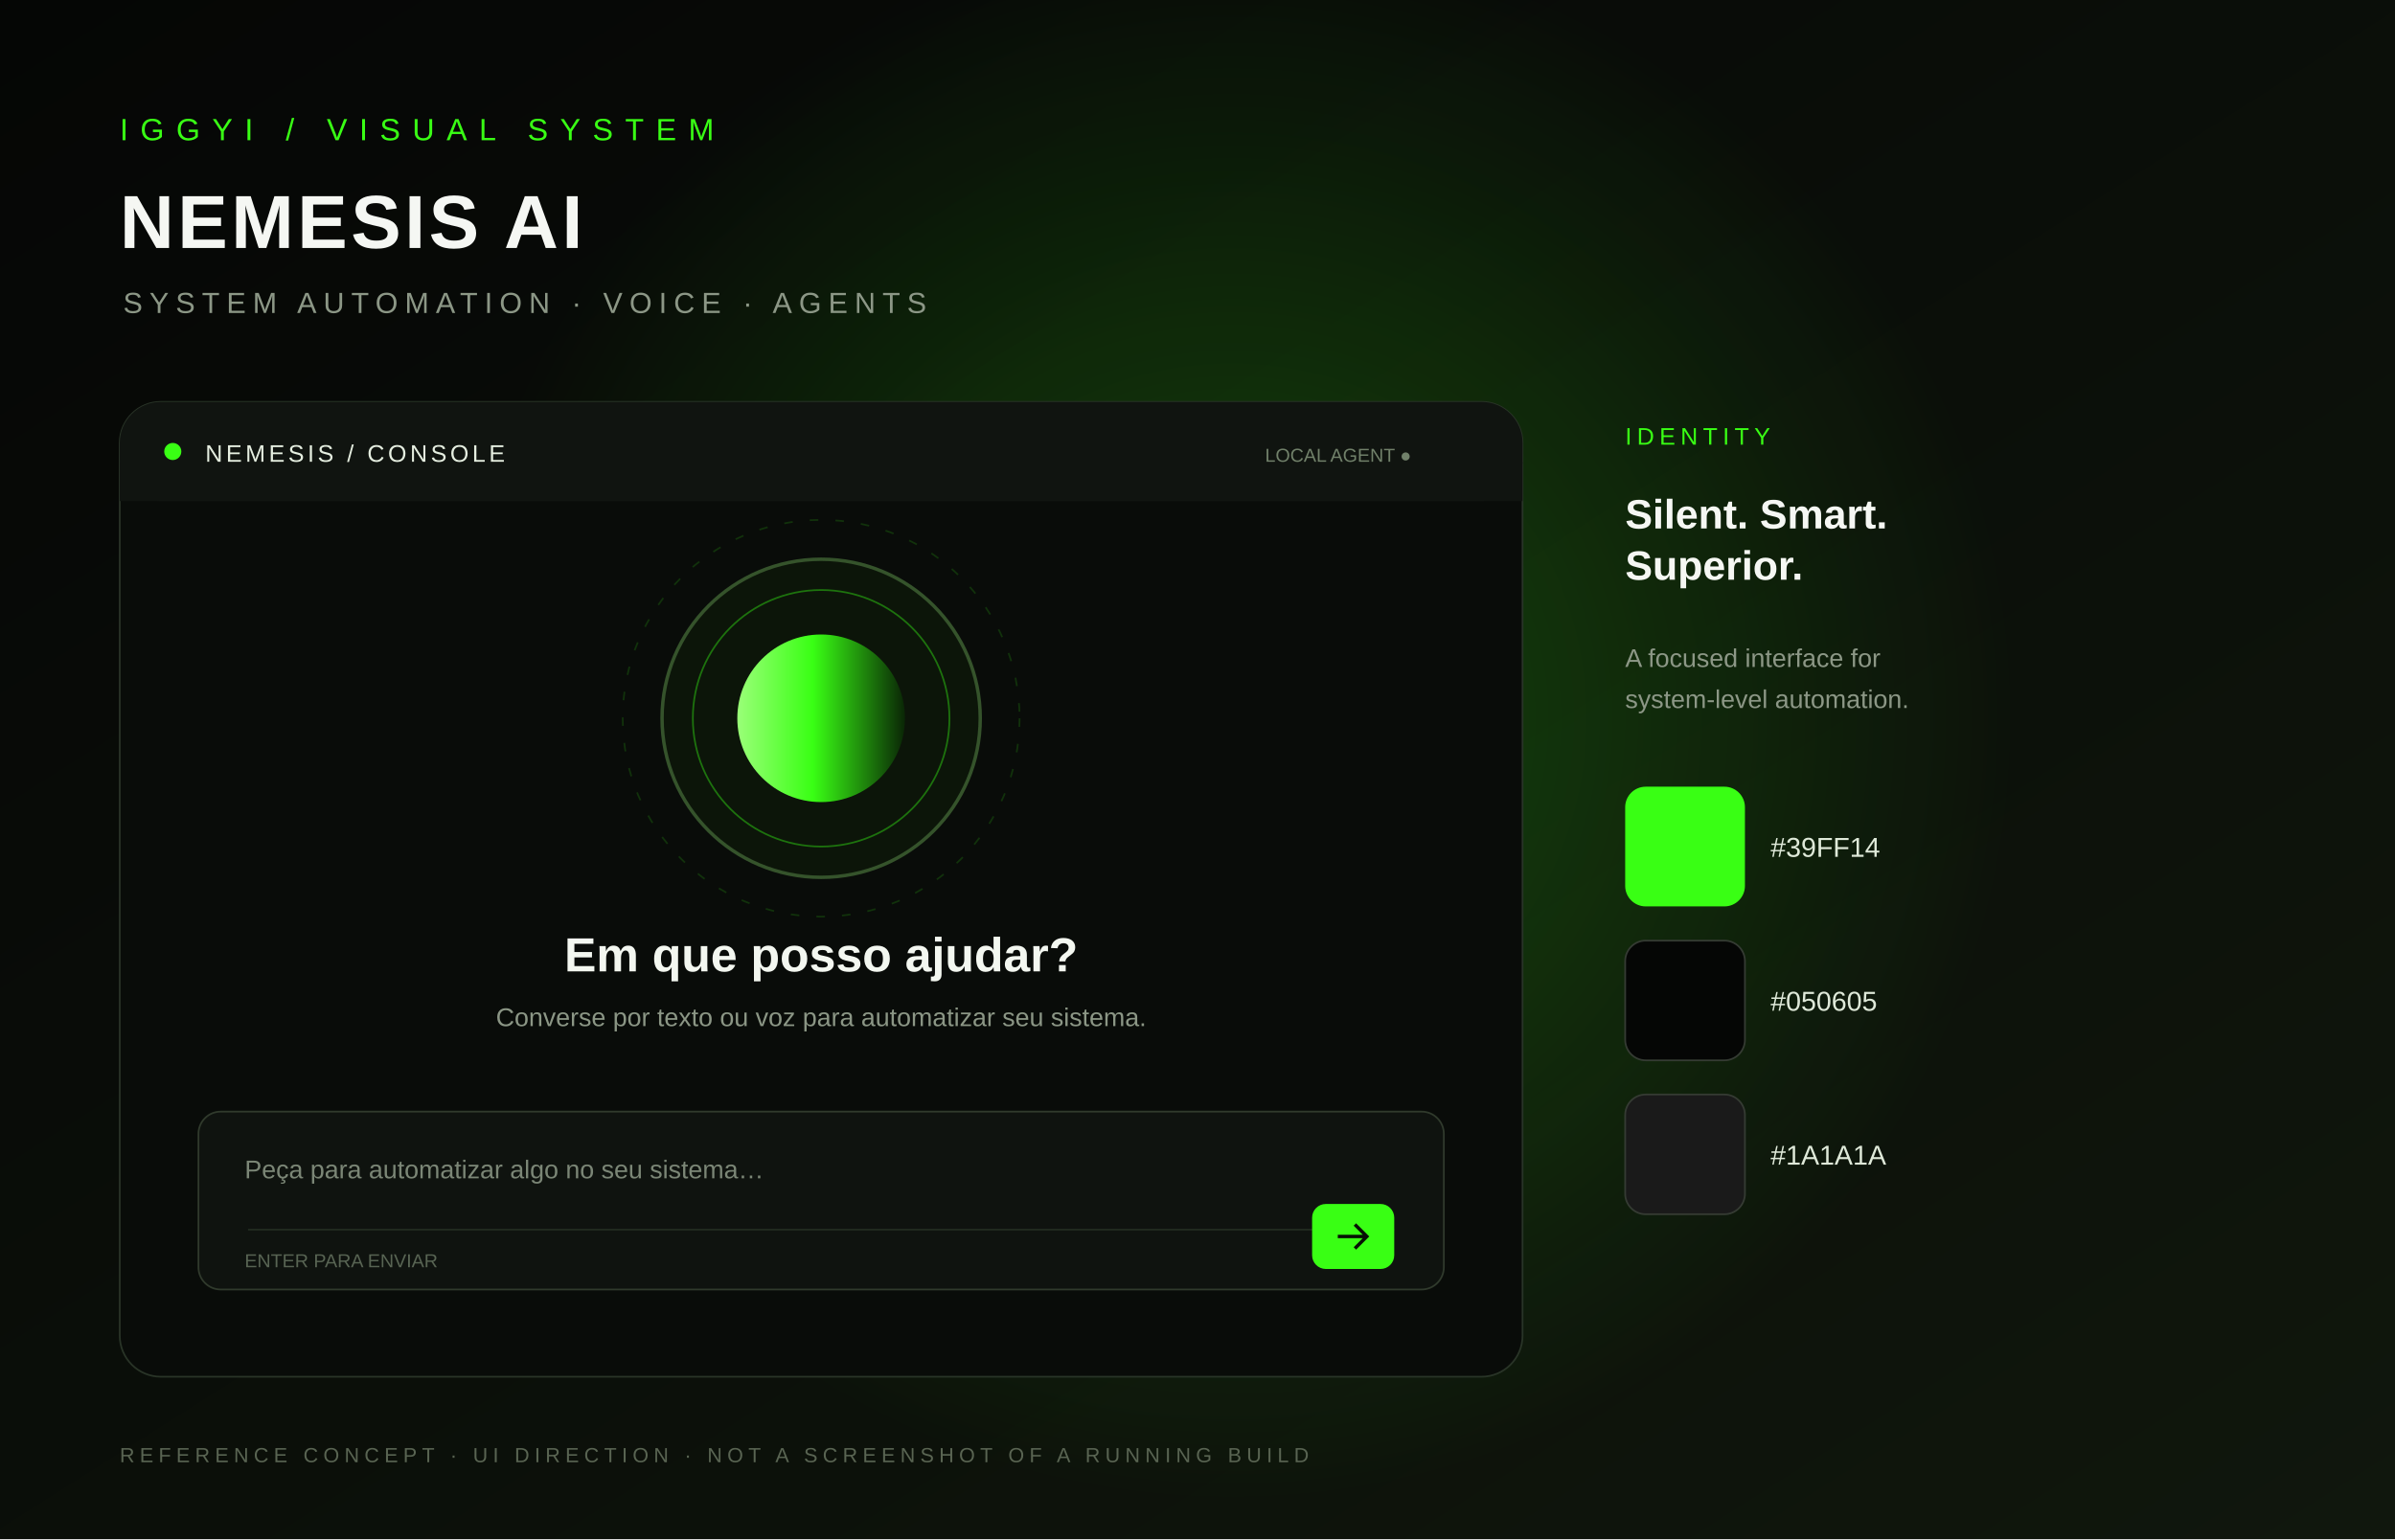
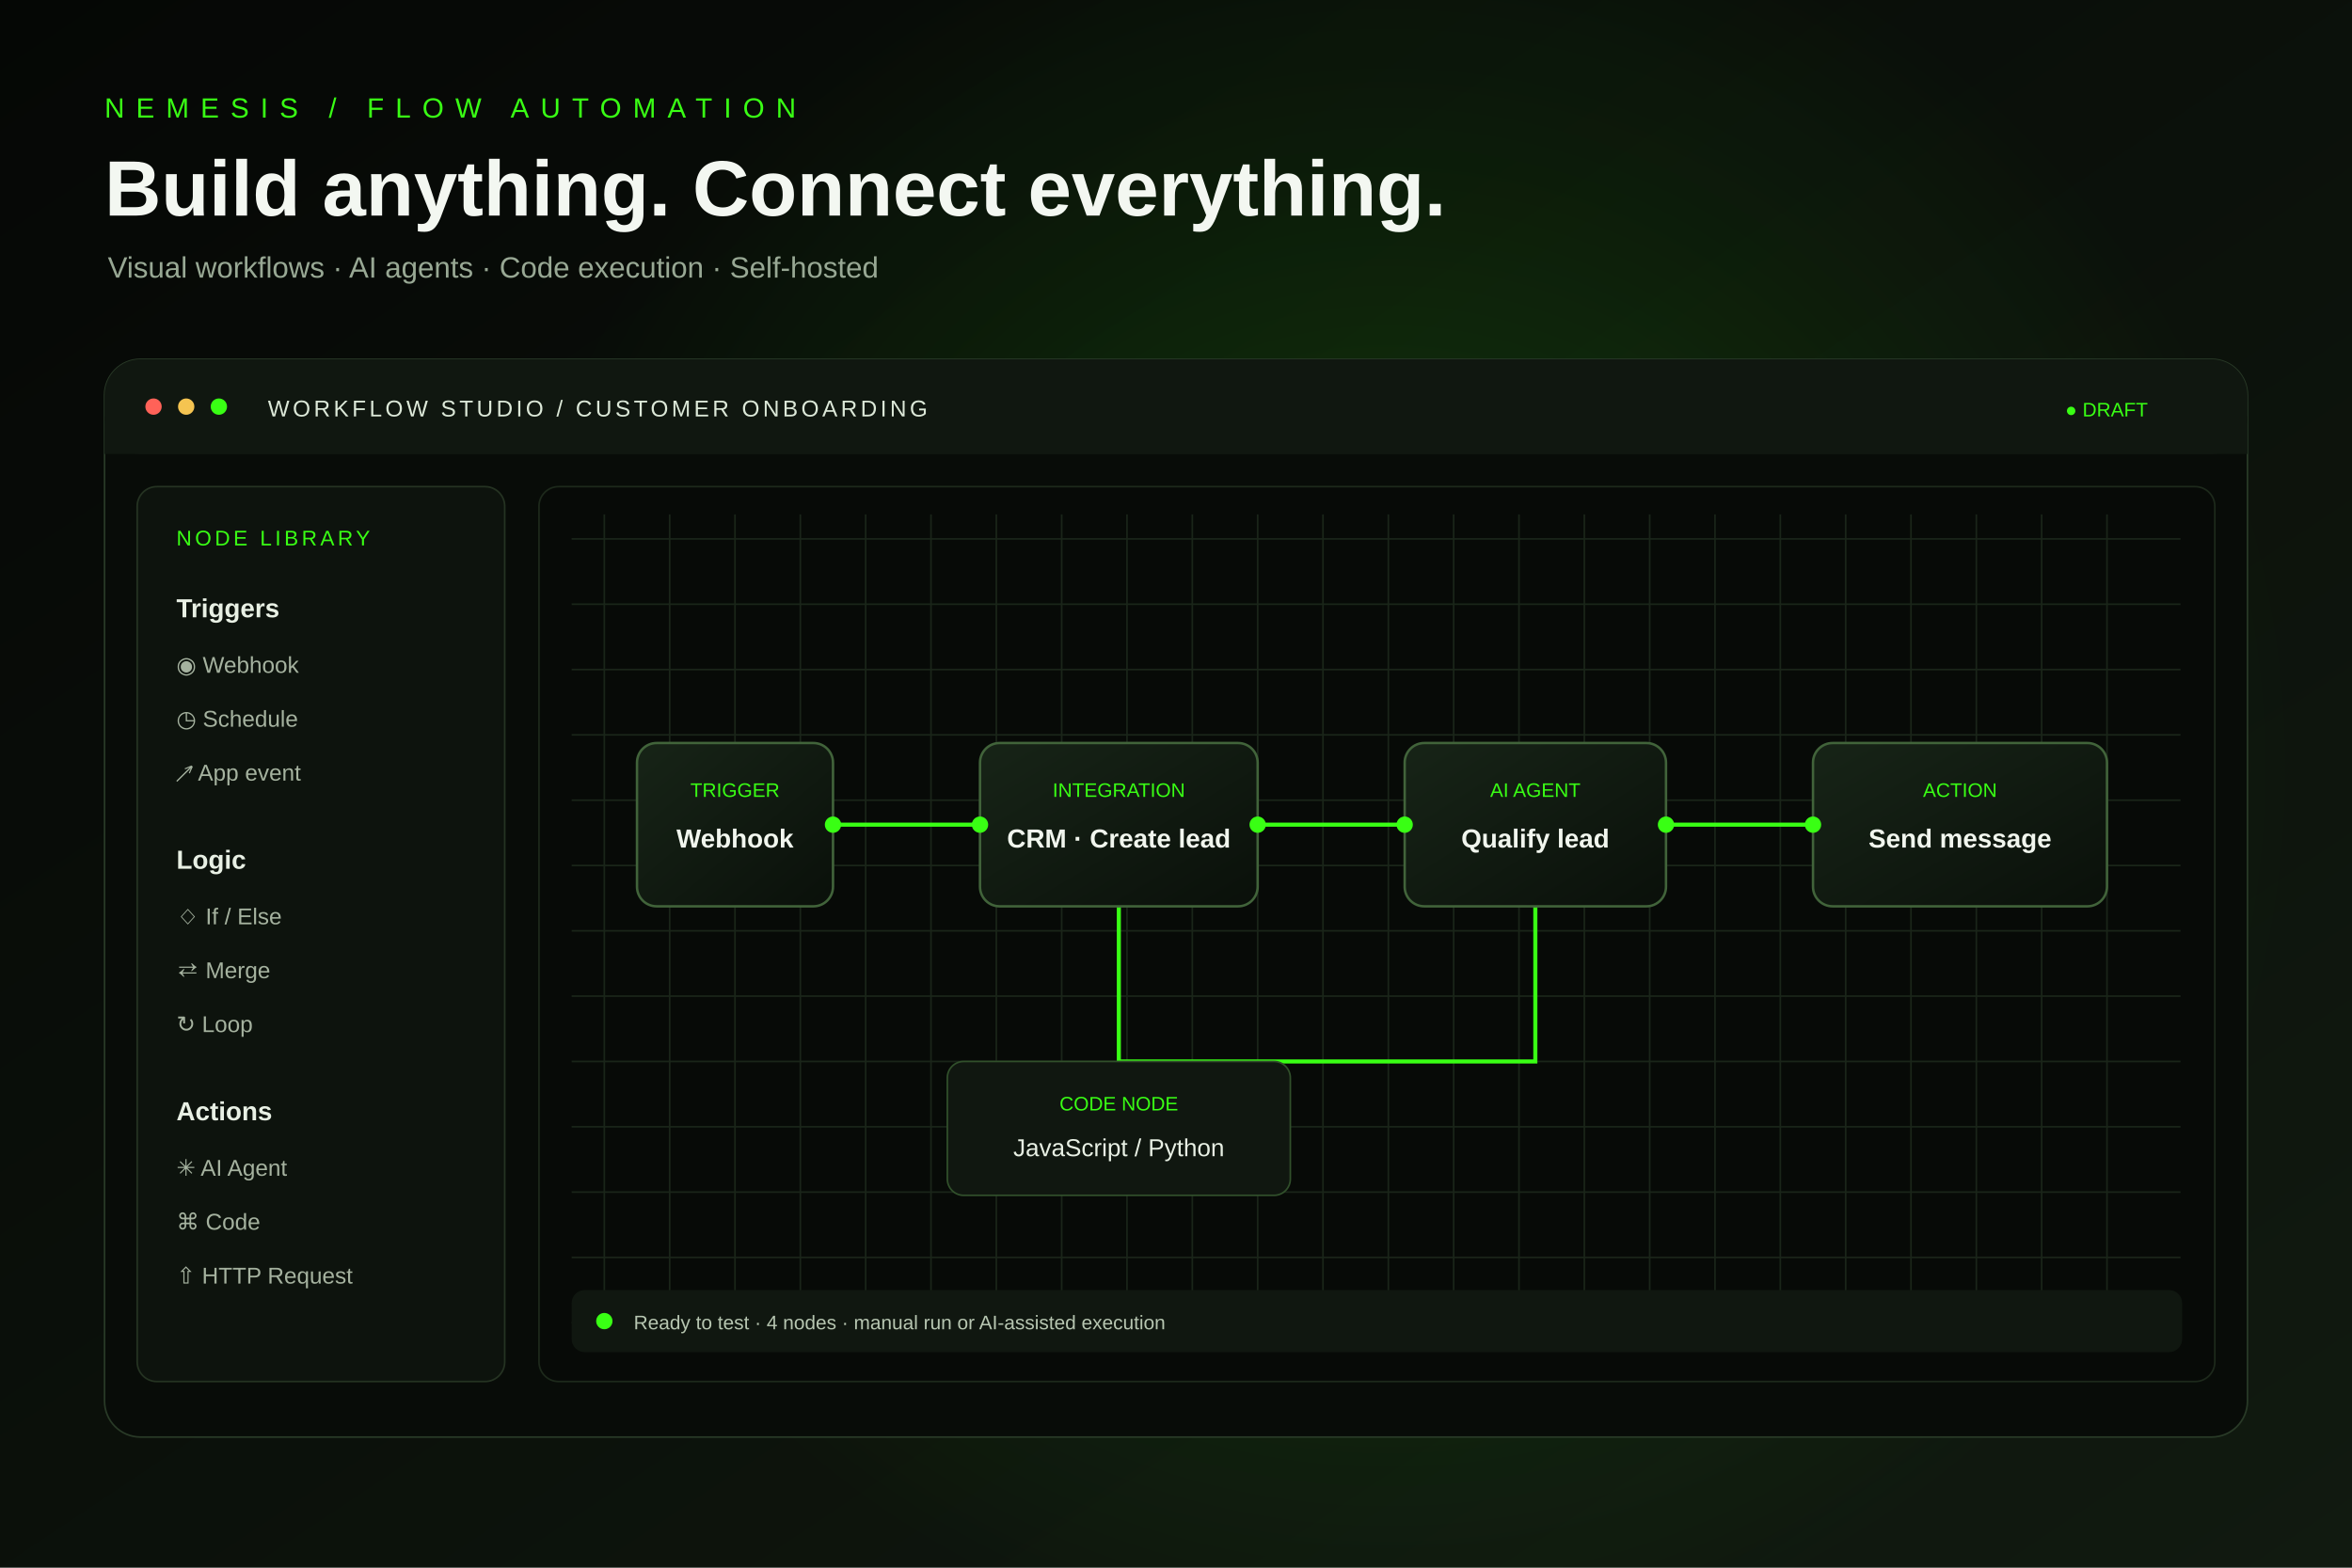
- <svg xmlns="http://www.w3.org/2000/svg" width="1400" height="900" viewBox="0 0 1400 900">
+ <svg xmlns="http://www.w3.org/2000/svg" width="1440" height="960" viewBox="0 0 1440 960" role="img" aria-labelledby="title desc">
  <defs>
    <linearGradient id="bg" x2="1" y2="1">
-       <stop stop-color="#050605" />
-       <stop offset="1" stop-color="#10170d" />
+       <stop stop-color="#050705" />
+       <stop offset="1" stop-color="#111a10" />
    </linearGradient>
    <radialGradient id="glow">
-       <stop stop-color="#39ff14" stop-opacity=".24" />
+       <stop stop-color="#39ff14" stop-opacity=".18" />
      <stop offset="1" stop-color="#39ff14" stop-opacity="0" />
    </radialGradient>
-     <linearGradient id="orb">
-       <stop stop-color="#9aff78" />
-       <stop offset=".45" stop-color="#39ff14" />
-       <stop offset="1" stop-color="#0a2606" />
+     <linearGradient id="node" x2="1" y2="1">
+       <stop stop-color="#172417" />
+       <stop offset="1" stop-color="#0a100a" />
    </linearGradient>
  </defs>
-   <rect width="1400" height="900" fill="url(#bg)" />
-   <circle cx="720" cy="420" r="460" fill="url(#glow)" />
+   <rect width="1440" height="960" fill="url(#bg)" />
+   <circle cx="850" cy="470" r="560" fill="url(#glow)" />
  <g font-family="Arial,Helvetica,sans-serif">
-     <text x="70" y="82" fill="#39ff14" font-size="18" letter-spacing="7">IGGYI / VISUAL SYSTEM</text>
-     <text x="70" y="145" fill="#f5f7f3" font-size="44" font-weight="700" letter-spacing="2">NEMESIS AI</text>
-     <text x="72" y="183" fill="#8c9786" font-size="17" letter-spacing="4">SYSTEM AUTOMATION · VOICE · AGENTS</text>
-     <rect x="70" y="235" width="820" height="570" rx="24" fill="#090c09" stroke="#293427" />
-     <rect x="70" y="235" width="820" height="58" rx="24" fill="#101410" />
-     <path d="M70 270v23h820v-23" fill="#101410" />
-     <circle cx="101" cy="264" r="5" fill="#39ff14" />
-     <text x="120" y="270" fill="#e5eee0" font-size="14" letter-spacing="2">NEMESIS / CONSOLE</text>
-     <text x="825" y="270" fill="#71816a" font-size="11" text-anchor="end">LOCAL AGENT ●</text>
-     <circle cx="480" cy="420" r="93" fill="#0c1509" stroke="#35532b" stroke-width="2" />
-     <circle cx="480" cy="420" r="75" fill="none" stroke="#39ff14" stroke-opacity=".4" />
-     <circle cx="480" cy="420" r="49" fill="url(#orb)" />
-     <circle cx="480" cy="420" r="116" fill="none" stroke="#39ff14" stroke-opacity=".16" stroke-dasharray="5 10" />
-     <text x="480" y="568" fill="#f3f7f0" font-size="28" font-weight="700" text-anchor="middle">Em que posso ajudar?</text>
-     <text x="480" y="600" fill="#8b9685" font-size="15" text-anchor="middle">Converse por texto ou voz para automatizar seu sistema.</text>
-     <rect x="116" y="650" width="728" height="104" rx="13" fill="#0f130f" stroke="#303a2c" />
-     <text x="143" y="689" fill="#7b8676" font-size="15">Peça para automatizar algo no seu sistema…</text>
-     <path d="M145 719h670" stroke="#222b20" />
-     <text x="143" y="741" fill="#586453" font-size="11">ENTER PARA ENVIAR</text>
-     <rect x="767" y="704" width="48" height="38" rx="8" fill="#39ff14" />
-     <path d="M782 723h17m-7-7 7 7-7 7" fill="none" stroke="#071005" stroke-width="2" />
-     <text x="950" y="260" fill="#39ff14" font-size="14" letter-spacing="3">IDENTITY</text>
-     <text x="950" y="309" fill="#f5f7f3" font-size="24" font-weight="700">Silent. Smart.</text>
-     <text x="950" y="339" fill="#f5f7f3" font-size="24" font-weight="700">Superior.</text>
-     <text x="950" y="390" fill="#8c9786" font-size="15">A focused interface for</text>
-     <text x="950" y="414" fill="#8c9786" font-size="15">system-level automation.</text>
-     <rect x="950" y="460" width="70" height="70" rx="12" fill="#39ff14" />
-     <text x="1035" y="501" fill="#dfe9d9" font-size="16">#39FF14</text>
-     <rect x="950" y="550" width="70" height="70" rx="12" fill="#050605" stroke="#353b33" />
-     <text x="1035" y="591" fill="#dfe9d9" font-size="16">#050605</text>
-     <rect x="950" y="640" width="70" height="70" rx="12" fill="#1a1a1a" stroke="#353b33" />
-     <text x="1035" y="681" fill="#dfe9d9" font-size="16">#1A1A1A</text>
-     <text x="70" y="855" fill="#596452" font-size="12" letter-spacing="3">REFERENCE CONCEPT · UI DIRECTION · NOT A SCREENSHOT OF A RUNNING BUILD</text>
+     <text x="64" y="72" fill="#39ff14" font-size="17" letter-spacing="7">NEMESIS / FLOW AUTOMATION</text>
+     <text x="64" y="132" fill="#f3f7f1" font-size="48" font-weight="700">Build anything. Connect everything.</text>
+     <text x="66" y="170" fill="#98a894" font-size="18">Visual workflows · AI agents · Code execution · Self-hosted</text>
+     <rect x="64" y="220" width="1312" height="660" rx="22" fill="#080c08" stroke="#293a27" />
+     <rect x="64" y="220" width="1312" height="58" rx="22" fill="#101710" />
+     <path d="M64 255v23h1312v-23" fill="#101710" />
+     <circle cx="94" cy="249" r="5" fill="#ff6258" />
+     <circle cx="114" cy="249" r="5" fill="#f5c451" />
+     <circle cx="134" cy="249" r="5" fill="#39ff14" />
+     <text x="164" y="255" fill="#dce8d8" font-size="14" letter-spacing="2">WORKFLOW STUDIO / CUSTOMER ONBOARDING</text>
+     <text x="1315" y="255" fill="#39ff14" font-size="12" text-anchor="end">● DRAFT</text>
+     <rect x="84" y="298" width="225" height="548" rx="12" fill="#0d130d" stroke="#253322" />
+     <text x="108" y="334" fill="#39ff14" font-size="13" letter-spacing="2">NODE LIBRARY</text>
+     <text x="108" y="378" fill="#e8f0e4" font-size="16" font-weight="700">Triggers</text>
+     <text x="108" y="412" fill="#a5b29f" font-size="14">◉ Webhook</text>
+     <text x="108" y="445" fill="#a5b29f" font-size="14">◷ Schedule</text>
+     <text x="108" y="478" fill="#a5b29f" font-size="14">↗ App event</text>
+     <text x="108" y="532" fill="#e8f0e4" font-size="16" font-weight="700">Logic</text>
+     <text x="108" y="566" fill="#a5b29f" font-size="14">◇ If / Else</text>
+     <text x="108" y="599" fill="#a5b29f" font-size="14">⇄ Merge</text>
+     <text x="108" y="632" fill="#a5b29f" font-size="14">↻ Loop</text>
+     <text x="108" y="686" fill="#e8f0e4" font-size="16" font-weight="700">Actions</text>
+     <text x="108" y="720" fill="#a5b29f" font-size="14">✳ AI Agent</text>
+     <text x="108" y="753" fill="#a5b29f" font-size="14">⌘ Code</text>
+     <text x="108" y="786" fill="#a5b29f" font-size="14">⇧ HTTP Request</text>
+     <rect x="330" y="298" width="1026" height="548" rx="12" fill="#070a07" stroke="#1d291b" />
+     <g stroke="#1a2519" stroke-width="1">
+       <path d="M350 330h985M350 370h985M350 410h985M350 450h985M350 490h985M350 530h985M350 570h985M350 610h985M350 650h985M350 690h985M350 730h985M350 770h985M350 810h985" />
+       <path d="M370 315v510M410 315v510M450 315v510M490 315v510M530 315v510M570 315v510M610 315v510M650 315v510M690 315v510M730 315v510M770 315v510M810 315v510M850 315v510M890 315v510M930 315v510M970 315v510M1010 315v510M1050 315v510M1090 315v510M1130 315v510M1170 315v510M1210 315v510M1250 315v510M1290 315v510" />
+     </g>
+     <g fill="none" stroke="#39ff14" stroke-width="2.5">
+       <path d="M510 505H600" />
+       <path d="M770 505H860" />
+       <path d="M1020 505H1110" />
+       <path d="M685 550V650H940V550" />
+     </g>
+     <g fill="url(#node)" stroke="#41633a" stroke-width="1.5">
+       <rect x="390" y="455" width="120" height="100" rx="12" />
+       <rect x="600" y="455" width="170" height="100" rx="12" />
+       <rect x="860" y="455" width="160" height="100" rx="12" />
+       <rect x="1110" y="455" width="180" height="100" rx="12" />
+     </g>
+     <g text-anchor="middle">
+       <text x="450" y="488" fill="#39ff14" font-size="12">TRIGGER</text>
+       <text x="450" y="519" fill="#f1f6ee" font-size="16" font-weight="700">Webhook</text>
+       <text x="685" y="488" fill="#39ff14" font-size="12">INTEGRATION</text>
+       <text x="685" y="519" fill="#f1f6ee" font-size="16" font-weight="700">CRM · Create lead</text>
+       <text x="940" y="488" fill="#39ff14" font-size="12">AI AGENT</text>
+       <text x="940" y="519" fill="#f1f6ee" font-size="16" font-weight="700">Qualify lead</text>
+       <text x="1200" y="488" fill="#39ff14" font-size="12">ACTION</text>
+       <text x="1200" y="519" fill="#f1f6ee" font-size="16" font-weight="700">Send message</text>
+     </g>
+     <g fill="#39ff14">
+       <circle cx="510" cy="505" r="5" />
+       <circle cx="600" cy="505" r="5" />
+       <circle cx="770" cy="505" r="5" />
+       <circle cx="860" cy="505" r="5" />
+       <circle cx="1020" cy="505" r="5" />
+       <circle cx="1110" cy="505" r="5" />
+     </g>
+     <rect x="580" y="650" width="210" height="82" rx="10" fill="#101710" stroke="#31502b" />
+     <text x="685" y="680" fill="#39ff14" font-size="12" text-anchor="middle">CODE NODE</text>
+     <text x="685" y="708" fill="#e8f0e4" font-size="15" text-anchor="middle">JavaScript / Python</text>
+     <rect x="350" y="790" width="986" height="38" rx="8" fill="#101710" />
+     <circle cx="370" cy="809" r="5" fill="#39ff14" />
+     <text x="388" y="814" fill="#b7c6b1" font-size="12">Ready to test · 4 nodes · manual run or AI-assisted execution</text>
  </g>
</svg>
